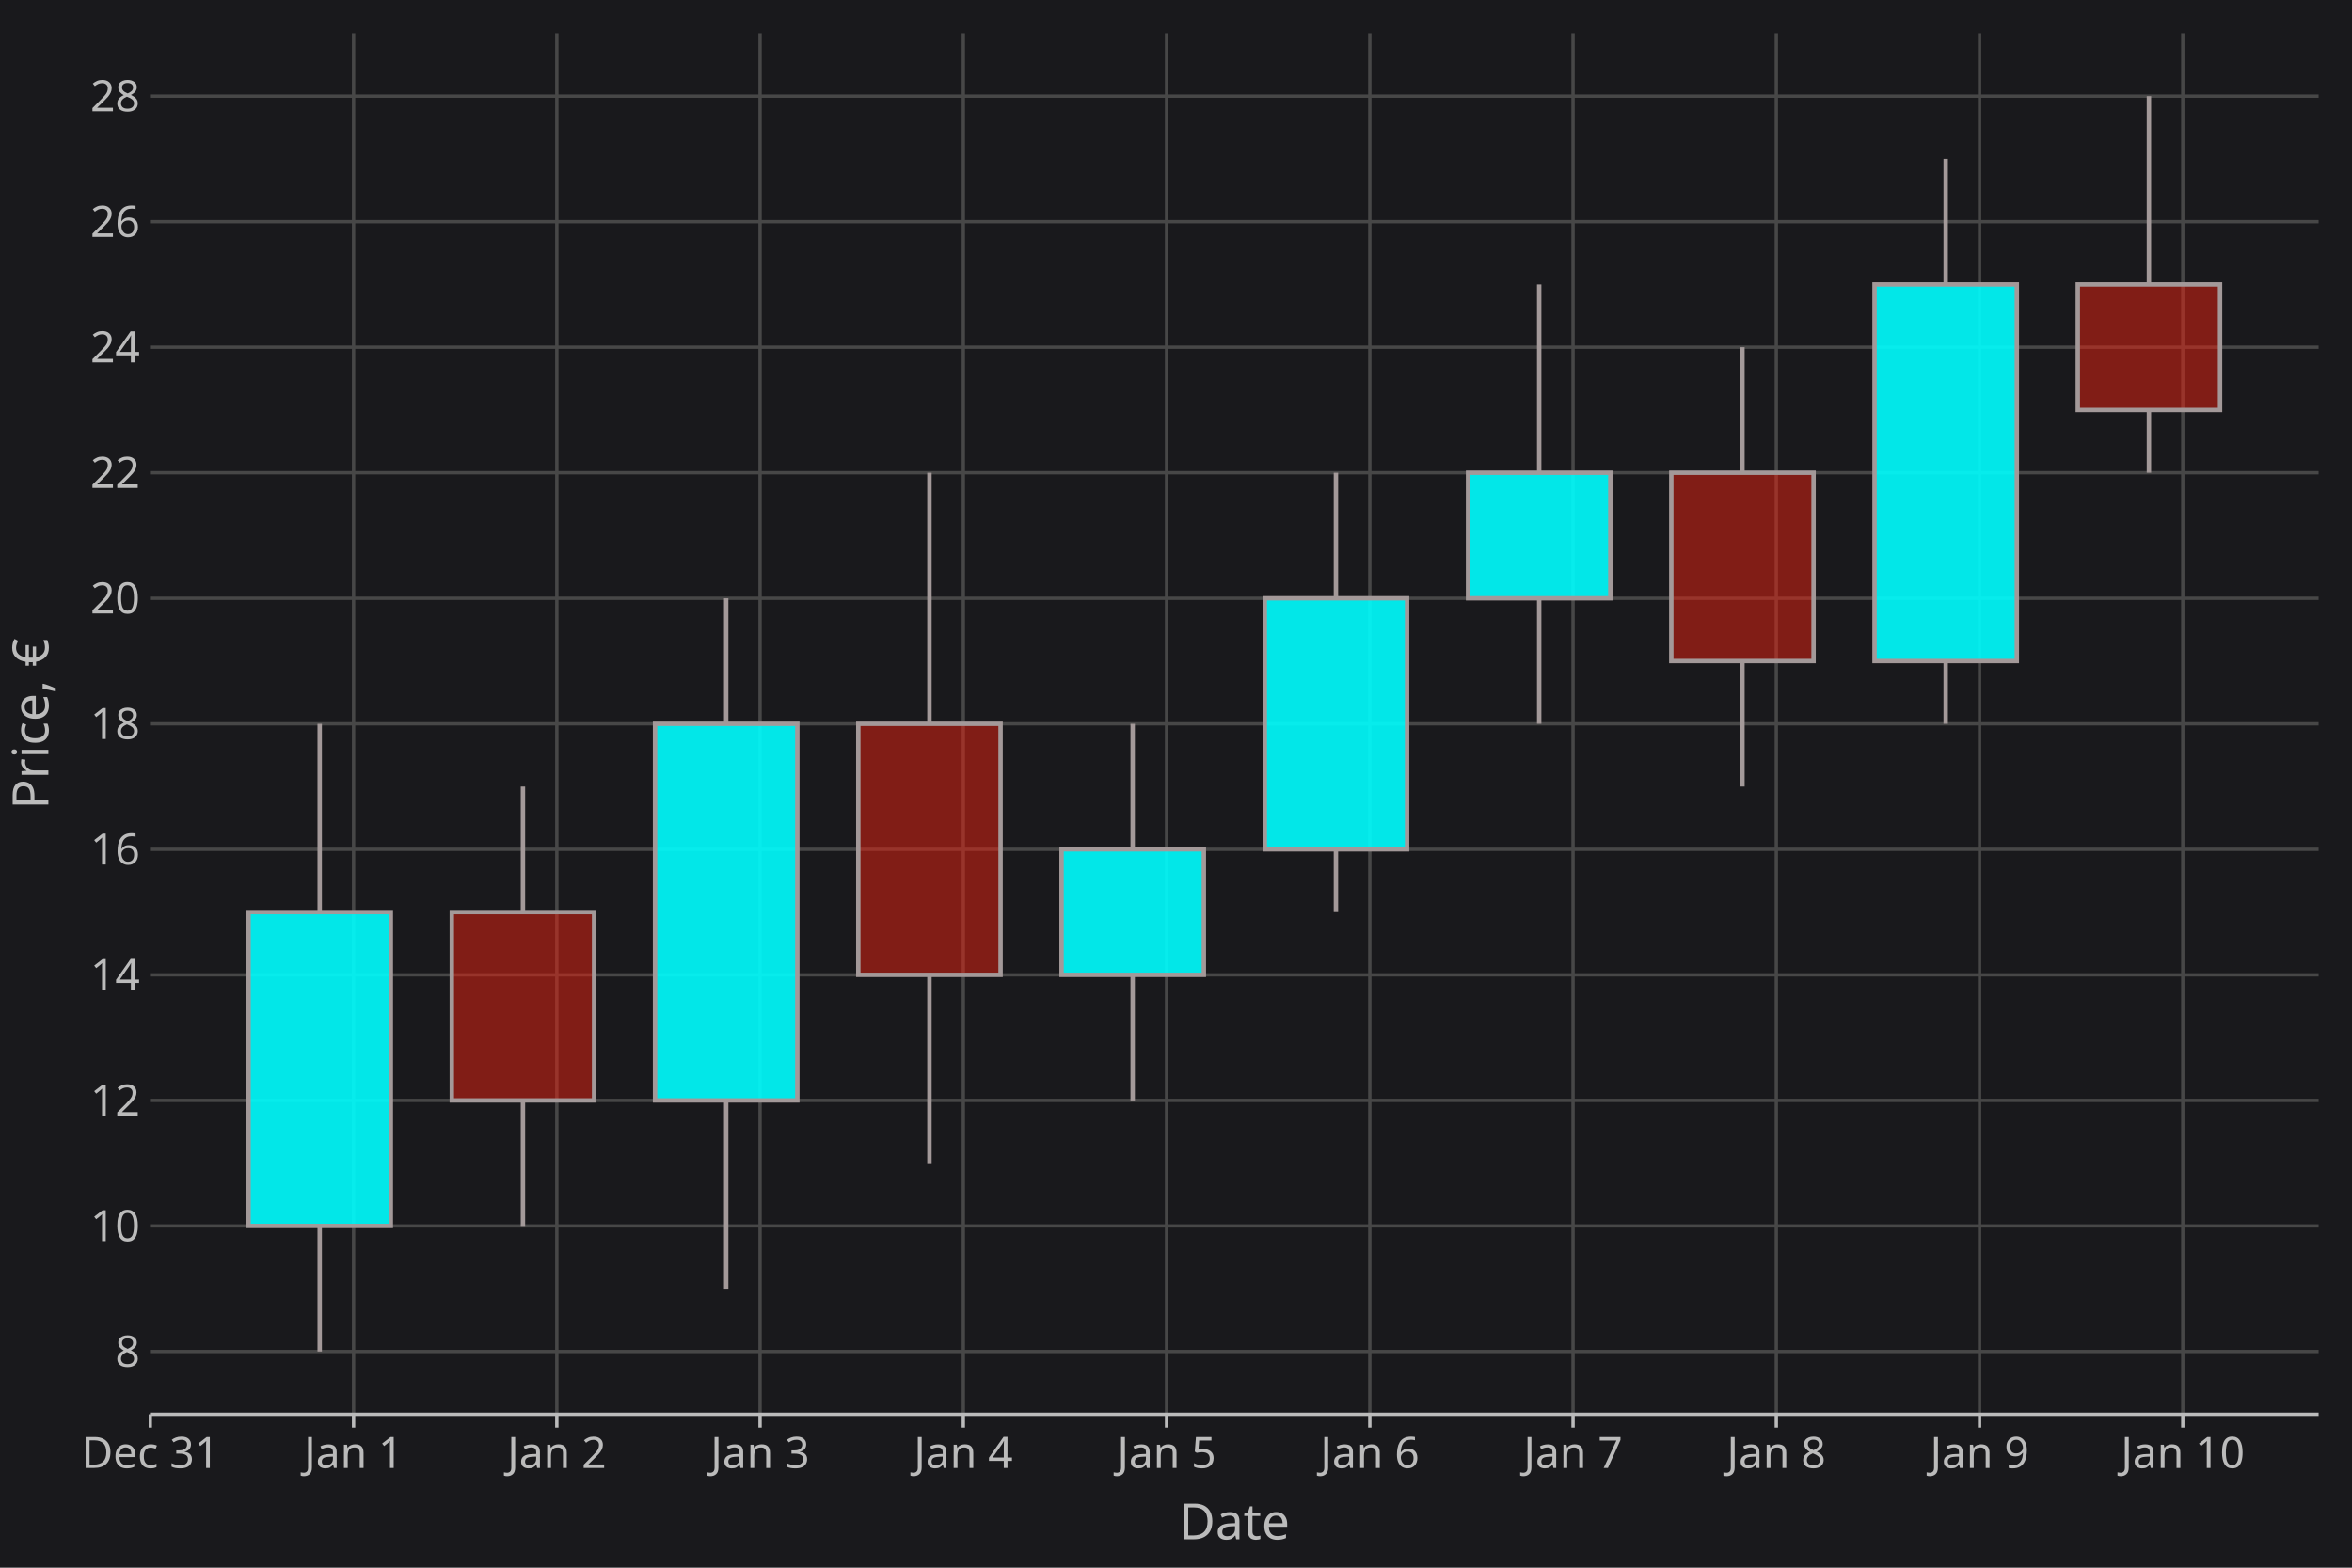
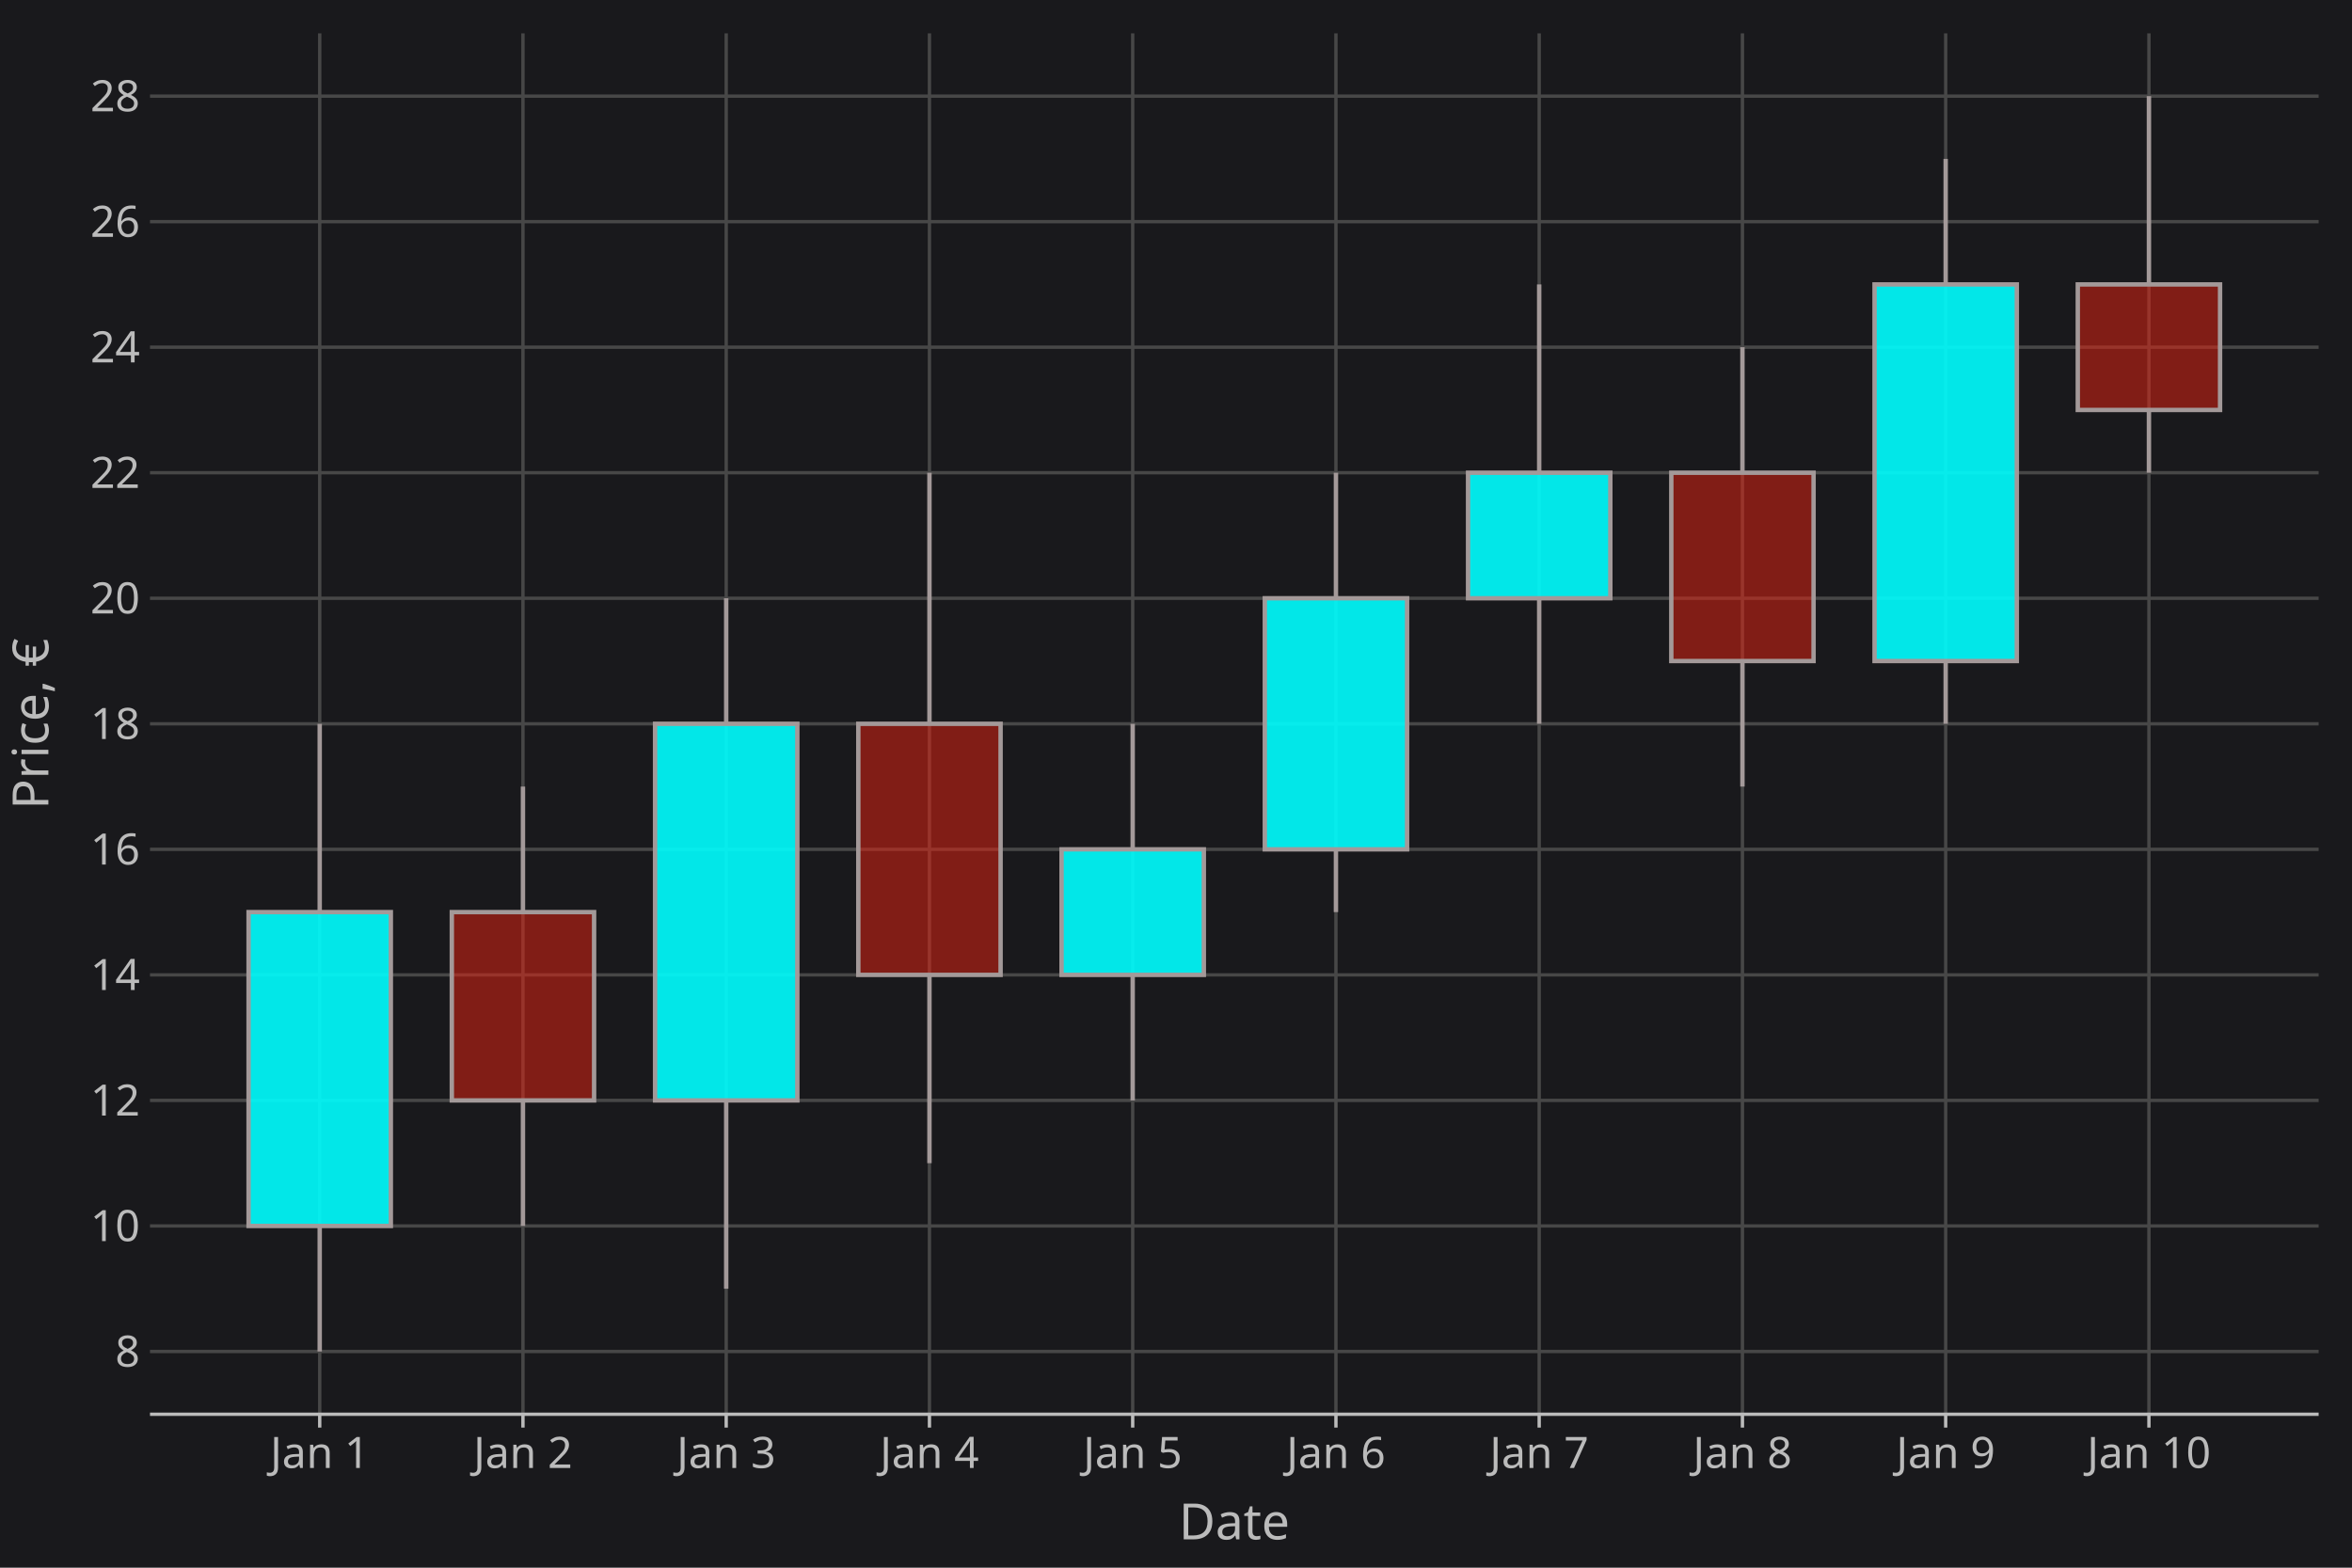
<svg xmlns="http://www.w3.org/2000/svg" class="plt-container" width="705.0" height="470.0">
  <style type="text/css">
  .plt-container {
   font-family: Lucida Grande, sans-serif;
   user-select: none;
   -webkit-user-select: none;
   -moz-user-select: none;
   -ms-user-select: none;
}
text {
   text-rendering: optimizeLegibility;
}
#xXxprefixXx0 .plot-title {
   fill: #bbbbbb;
   font-family: Lucida Grande, sans-serif;
   font-size: 16.0px;
   font-weight: normal;
   font-style: normal;   
}
#xXxprefixXx0 .plot-subtitle {
   fill: #bbbbbb;
   font-family: Lucida Grande, sans-serif;
   font-size: 15.0px;
   font-weight: normal;
   font-style: normal;   
}
#xXxprefixXx0 .plot-caption {
   fill: #bbbbbb;
   font-family: Lucida Grande, sans-serif;
   font-size: 13.0px;
   font-weight: normal;
   font-style: normal;   
}
#xXxprefixXx0 .legend-title {
   fill: #bbbbbb;
   font-family: Lucida Grande, sans-serif;
   font-size: 15.0px;
   font-weight: normal;
   font-style: normal;   
}
#xXxprefixXx0 .legend-item {
   fill: #bbbbbb;
   font-family: Lucida Grande, sans-serif;
   font-size: 13.0px;
   font-weight: normal;
   font-style: normal;   
}
#xXxprefixXx0 .axis-title-x {
   fill: #bbbbbb;
   font-family: Lucida Grande, sans-serif;
   font-size: 15.0px;
   font-weight: normal;
   font-style: normal;   
}
#xXxprefixXx0 .axis-text-x {
   fill: #bbbbbb;
   font-family: Lucida Grande, sans-serif;
   font-size: 13.0px;
   font-weight: normal;
   font-style: normal;   
}
#xXxprefixXx2 .axis-tooltip-text-x {
   fill: #303030;
   font-family: Lucida Grande, sans-serif;
   font-size: 13.0px;
   font-weight: normal;
   font-style: normal;   
}
#xXxprefixXx0 .axis-title-y {
   fill: #bbbbbb;
   font-family: Lucida Grande, sans-serif;
   font-size: 15.0px;
   font-weight: normal;
   font-style: normal;   
}
#xXxprefixXx0 .axis-text-y {
   fill: #bbbbbb;
   font-family: Lucida Grande, sans-serif;
   font-size: 13.0px;
   font-weight: normal;
   font-style: normal;   
}
#xXxprefixXx2 .axis-tooltip-text-y {
   fill: #303030;
   font-family: Lucida Grande, sans-serif;
   font-size: 13.0px;
   font-weight: normal;
   font-style: normal;   
}
#xXxprefixXx0 .facet-strip-text-x {
   fill: #bbbbbb;
   font-family: Lucida Grande, sans-serif;
   font-size: 13.0px;
   font-weight: normal;
   font-style: normal;   
}
#xXxprefixXx0 .facet-strip-text-y {
   fill: #bbbbbb;
   font-family: Lucida Grande, sans-serif;
   font-size: 13.0px;
   font-weight: normal;
   font-style: normal;   
}
#xXxprefixXx2 .tooltip-text {
   fill: #bbbbbb;
   font-family: Lucida Grande, sans-serif;
   font-size: 13.0px;
   font-weight: normal;
   font-style: normal;   
}
#xXxprefixXx2 .tooltip-title {
   fill: #bbbbbb;
   font-family: Lucida Grande, sans-serif;
   font-size: 13.0px;
   font-weight: bold;
   font-style: normal;   
}
#xXxprefixXx2 .tooltip-label {
   fill: #bbbbbb;
   font-family: Lucida Grande, sans-serif;
   font-size: 13.0px;
   font-weight: bold;
   font-style: normal;   
}

  </style>
  <g id="xXxprefixXx0">
    <path fill-rule="evenodd" fill="rgb(25,25,28)" fill-opacity="1.0" d="M0.0 0.0 L0.0 470.0 L705.0 470.0 L705.0 0.0 Z">
    </path>
    <g transform="translate(23.0 10.0 ) ">
      <g transform="translate(21.96121 0.0 ) ">
-         <line x1="61.024" y1="414.0" x2="61.024" y2="1.1368683772161603E-13" stroke="rgb(71,71,71)" stroke-opacity="1.0" stroke-width="1.0" fill="none">
-         </line>
-         <line x1="121.946" y1="414.0" x2="121.946" y2="1.1368683772161603E-13" stroke="rgb(71,71,71)" stroke-opacity="1.0" stroke-width="1.0" fill="none">
-         </line>
-         <line x1="182.868" y1="414.0" x2="182.868" y2="1.1368683772161603E-13" stroke="rgb(71,71,71)" stroke-opacity="1.0" stroke-width="1.0" fill="none">
-         </line>
-         <line x1="243.79" y1="414.0" x2="243.79" y2="1.1368683772161603E-13" stroke="rgb(71,71,71)" stroke-opacity="1.0" stroke-width="1.0" fill="none">
-         </line>
-         <line x1="304.712" y1="414.0" x2="304.712" y2="1.1368683772161603E-13" stroke="rgb(71,71,71)" stroke-opacity="1.0" stroke-width="1.0" fill="none">
-         </line>
-         <line x1="365.634" y1="414.0" x2="365.634" y2="1.1368683772161603E-13" stroke="rgb(71,71,71)" stroke-opacity="1.0" stroke-width="1.0" fill="none">
-         </line>
-         <line x1="426.556" y1="414.0" x2="426.556" y2="1.1368683772161603E-13" stroke="rgb(71,71,71)" stroke-opacity="1.0" stroke-width="1.0" fill="none">
-         </line>
-         <line x1="487.478" y1="414.0" x2="487.478" y2="1.1368683772161603E-13" stroke="rgb(71,71,71)" stroke-opacity="1.0" stroke-width="1.0" fill="none">
-         </line>
-         <line x1="548.4" y1="414.0" x2="548.4" y2="1.1368683772161603E-13" stroke="rgb(71,71,71)" stroke-opacity="1.0" stroke-width="1.0" fill="none">
-         </line>
-         <line x1="609.323" y1="414.0" x2="609.323" y2="1.1368683772161603E-13" stroke="rgb(71,71,71)" stroke-opacity="1.0" stroke-width="1.0" fill="none">
+         <line x1="50.87" y1="414.0" x2="50.87" y2="1.1368683772161603E-13" stroke="rgb(71,71,71)" stroke-opacity="1.0" stroke-width="1.0" fill="none">
+         </line>
+         <line x1="111.792" y1="414.0" x2="111.792" y2="1.1368683772161603E-13" stroke="rgb(71,71,71)" stroke-opacity="1.0" stroke-width="1.0" fill="none">
+         </line>
+         <line x1="172.714" y1="414.0" x2="172.714" y2="1.1368683772161603E-13" stroke="rgb(71,71,71)" stroke-opacity="1.0" stroke-width="1.0" fill="none">
+         </line>
+         <line x1="233.636" y1="414.0" x2="233.636" y2="1.1368683772161603E-13" stroke="rgb(71,71,71)" stroke-opacity="1.0" stroke-width="1.0" fill="none">
+         </line>
+         <line x1="294.558" y1="414.0" x2="294.558" y2="1.1368683772161603E-13" stroke="rgb(71,71,71)" stroke-opacity="1.0" stroke-width="1.0" fill="none">
+         </line>
+         <line x1="355.48" y1="414.0" x2="355.48" y2="1.1368683772161603E-13" stroke="rgb(71,71,71)" stroke-opacity="1.0" stroke-width="1.0" fill="none">
+         </line>
+         <line x1="416.403" y1="414.0" x2="416.403" y2="1.1368683772161603E-13" stroke="rgb(71,71,71)" stroke-opacity="1.0" stroke-width="1.0" fill="none">
+         </line>
+         <line x1="477.325" y1="414.0" x2="477.325" y2="1.1368683772161603E-13" stroke="rgb(71,71,71)" stroke-opacity="1.0" stroke-width="1.0" fill="none">
+         </line>
+         <line x1="538.247" y1="414.0" x2="538.247" y2="1.1368683772161603E-13" stroke="rgb(71,71,71)" stroke-opacity="1.0" stroke-width="1.0" fill="none">
+         </line>
+         <line x1="599.169" y1="414.0" x2="599.169" y2="1.1368683772161603E-13" stroke="rgb(71,71,71)" stroke-opacity="1.0" stroke-width="1.0" fill="none">
        </line>
      </g>
      <g transform="translate(21.96121 414.0 ) ">
-         <g transform="translate(0.1015368 0.0 ) ">
-           <line stroke-width="1.0" stroke="rgb(187,187,187)" stroke-opacity="1.0" x2="0.0" y2="4.0">
-           </line>
-           <g transform="translate(0.0 7.0 ) ">
-             <text class="axis-text-x" text-anchor="middle" dy="0.7em">
-               <tspan>Dec 31</tspan>
-             </text>
-           </g>
-         </g>
-         <g transform="translate(61.02364 0.0 ) ">
+         <g transform="translate(50.86995 0.0 ) ">
          <line stroke-width="1.0" stroke="rgb(187,187,187)" stroke-opacity="1.0" x2="0.0" y2="4.0">
          </line>
          <g transform="translate(0.0 7.0 ) ">
            <text class="axis-text-x" text-anchor="middle" dy="0.7em">
              <tspan>Jan 1</tspan>
            </text>
          </g>
        </g>
-         <g transform="translate(121.9457 0.0 ) ">
+         <g transform="translate(111.7921 0.0 ) ">
          <line stroke-width="1.0" stroke="rgb(187,187,187)" stroke-opacity="1.0" x2="0.0" y2="4.0">
          </line>
          <g transform="translate(0.0 7.0 ) ">
            <text class="axis-text-x" text-anchor="middle" dy="0.7em">
              <tspan>Jan 2</tspan>
            </text>
          </g>
        </g>
-         <g transform="translate(182.8678 0.0 ) ">
+         <g transform="translate(172.7141 0.0 ) ">
          <line stroke-width="1.0" stroke="rgb(187,187,187)" stroke-opacity="1.0" x2="0.0" y2="4.0">
          </line>
          <g transform="translate(0.0 7.0 ) ">
            <text class="axis-text-x" text-anchor="middle" dy="0.7em">
              <tspan>Jan 3</tspan>
            </text>
          </g>
        </g>
-         <g transform="translate(243.7899 0.0 ) ">
+         <g transform="translate(233.6362 0.0 ) ">
          <line stroke-width="1.0" stroke="rgb(187,187,187)" stroke-opacity="1.0" x2="0.0" y2="4.0">
          </line>
          <g transform="translate(0.0 7.0 ) ">
            <text class="axis-text-x" text-anchor="middle" dy="0.7em">
              <tspan>Jan 4</tspan>
            </text>
          </g>
        </g>
-         <g transform="translate(304.712 0.0 ) ">
+         <g transform="translate(294.5583 0.0 ) ">
          <line stroke-width="1.0" stroke="rgb(187,187,187)" stroke-opacity="1.0" x2="0.0" y2="4.0">
          </line>
          <g transform="translate(0.0 7.0 ) ">
            <text class="axis-text-x" text-anchor="middle" dy="0.7em">
              <tspan>Jan 5</tspan>
            </text>
          </g>
        </g>
-         <g transform="translate(365.6341 0.0 ) ">
+         <g transform="translate(355.4804 0.0 ) ">
          <line stroke-width="1.0" stroke="rgb(187,187,187)" stroke-opacity="1.0" x2="0.0" y2="4.0">
          </line>
          <g transform="translate(0.0 7.0 ) ">
            <text class="axis-text-x" text-anchor="middle" dy="0.7em">
              <tspan>Jan 6</tspan>
            </text>
          </g>
        </g>
-         <g transform="translate(426.5562 0.0 ) ">
+         <g transform="translate(416.4025 0.0 ) ">
          <line stroke-width="1.0" stroke="rgb(187,187,187)" stroke-opacity="1.0" x2="0.0" y2="4.0">
          </line>
          <g transform="translate(0.0 7.0 ) ">
            <text class="axis-text-x" text-anchor="middle" dy="0.7em">
              <tspan>Jan 7</tspan>
            </text>
          </g>
        </g>
-         <g transform="translate(487.4783 0.0 ) ">
+         <g transform="translate(477.3246 0.0 ) ">
          <line stroke-width="1.0" stroke="rgb(187,187,187)" stroke-opacity="1.0" x2="0.0" y2="4.0">
          </line>
          <g transform="translate(0.0 7.0 ) ">
            <text class="axis-text-x" text-anchor="middle" dy="0.7em">
              <tspan>Jan 8</tspan>
            </text>
          </g>
        </g>
-         <g transform="translate(548.4004 0.0 ) ">
+         <g transform="translate(538.2467 0.0 ) ">
          <line stroke-width="1.0" stroke="rgb(187,187,187)" stroke-opacity="1.0" x2="0.0" y2="4.0">
          </line>
          <g transform="translate(0.0 7.0 ) ">
            <text class="axis-text-x" text-anchor="middle" dy="0.7em">
              <tspan>Jan 9</tspan>
            </text>
          </g>
        </g>
-         <g transform="translate(609.3225 0.0 ) ">
+         <g transform="translate(599.1688 0.0 ) ">
          <line stroke-width="1.0" stroke="rgb(187,187,187)" stroke-opacity="1.0" x2="0.0" y2="4.0">
          </line>
          <g transform="translate(0.0 7.0 ) ">
            <text class="axis-text-x" text-anchor="middle" dy="0.7em">
              <tspan>Jan 10</tspan>
            </text>
          </g>
        </g>
        <line x1="0.0" y1="0.0" x2="650.039" y2="0.0" stroke-width="1.0" stroke="rgb(187,187,187)" stroke-opacity="1.0">
        </line>
      </g>
      <g transform="translate(21.96121 0.0 ) ">
        <line x1="0.0" y1="395.182" x2="650.039" y2="395.182" stroke="rgb(71,71,71)" stroke-opacity="1.0" stroke-width="1.0" fill="none">
        </line>
        <line x1="0.0" y1="357.545" x2="650.039" y2="357.545" stroke="rgb(71,71,71)" stroke-opacity="1.0" stroke-width="1.0" fill="none">
        </line>
        <line x1="0.0" y1="319.909" x2="650.039" y2="319.909" stroke="rgb(71,71,71)" stroke-opacity="1.0" stroke-width="1.0" fill="none">
        </line>
        <line x1="0.0" y1="282.273" x2="650.039" y2="282.273" stroke="rgb(71,71,71)" stroke-opacity="1.0" stroke-width="1.0" fill="none">
        </line>
        <line x1="0.0" y1="244.636" x2="650.039" y2="244.636" stroke="rgb(71,71,71)" stroke-opacity="1.0" stroke-width="1.0" fill="none">
        </line>
        <line x1="0.0" y1="207" x2="650.039" y2="207" stroke="rgb(71,71,71)" stroke-opacity="1.0" stroke-width="1.0" fill="none">
        </line>
        <line x1="0.0" y1="169.364" x2="650.039" y2="169.364" stroke="rgb(71,71,71)" stroke-opacity="1.0" stroke-width="1.0" fill="none">
        </line>
        <line x1="0.0" y1="131.727" x2="650.039" y2="131.727" stroke="rgb(71,71,71)" stroke-opacity="1.0" stroke-width="1.0" fill="none">
        </line>
        <line x1="0.0" y1="94.091" x2="650.039" y2="94.091" stroke="rgb(71,71,71)" stroke-opacity="1.0" stroke-width="1.0" fill="none">
        </line>
        <line x1="0.0" y1="56.455" x2="650.039" y2="56.455" stroke="rgb(71,71,71)" stroke-opacity="1.0" stroke-width="1.0" fill="none">
        </line>
        <line x1="0.0" y1="18.818" x2="650.039" y2="18.818" stroke="rgb(71,71,71)" stroke-opacity="1.0" stroke-width="1.0" fill="none">
        </line>
      </g>
      <g transform="translate(21.96121 0.0 ) ">
        <g transform="translate(0.0 395.1818 ) ">
          <g transform="translate(-3.0 0.0 ) ">
            <text class="axis-text-y" text-anchor="end" dy="0.35em">
              <tspan>8</tspan>
            </text>
          </g>
        </g>
        <g transform="translate(0.0 357.5455 ) ">
          <g transform="translate(-3.0 0.0 ) ">
            <text class="axis-text-y" text-anchor="end" dy="0.35em">
              <tspan>10</tspan>
            </text>
          </g>
        </g>
        <g transform="translate(0.0 319.9091 ) ">
          <g transform="translate(-3.0 0.0 ) ">
            <text class="axis-text-y" text-anchor="end" dy="0.35em">
              <tspan>12</tspan>
            </text>
          </g>
        </g>
        <g transform="translate(0.0 282.2727 ) ">
          <g transform="translate(-3.0 0.0 ) ">
            <text class="axis-text-y" text-anchor="end" dy="0.35em">
              <tspan>14</tspan>
            </text>
          </g>
        </g>
        <g transform="translate(0.0 244.6364 ) ">
          <g transform="translate(-3.0 0.0 ) ">
            <text class="axis-text-y" text-anchor="end" dy="0.35em">
              <tspan>16</tspan>
            </text>
          </g>
        </g>
        <g transform="translate(0.0 207 ) ">
          <g transform="translate(-3.0 0.0 ) ">
            <text class="axis-text-y" text-anchor="end" dy="0.35em">
              <tspan>18</tspan>
            </text>
          </g>
        </g>
        <g transform="translate(0.0 169.3636 ) ">
          <g transform="translate(-3.0 0.0 ) ">
            <text class="axis-text-y" text-anchor="end" dy="0.35em">
              <tspan>20</tspan>
            </text>
          </g>
        </g>
        <g transform="translate(0.0 131.7273 ) ">
          <g transform="translate(-3.0 0.0 ) ">
            <text class="axis-text-y" text-anchor="end" dy="0.35em">
              <tspan>22</tspan>
            </text>
          </g>
        </g>
        <g transform="translate(0.0 94.09091 ) ">
          <g transform="translate(-3.0 0.0 ) ">
            <text class="axis-text-y" text-anchor="end" dy="0.35em">
              <tspan>24</tspan>
            </text>
          </g>
        </g>
        <g transform="translate(0.0 56.45455 ) ">
          <g transform="translate(-3.0 0.0 ) ">
            <text class="axis-text-y" text-anchor="end" dy="0.35em">
              <tspan>26</tspan>
            </text>
          </g>
        </g>
        <g transform="translate(0.0 18.81818 ) ">
          <g transform="translate(-3.0 0.0 ) ">
            <text class="axis-text-y" text-anchor="end" dy="0.35em">
              <tspan>28</tspan>
            </text>
          </g>
        </g>
      </g>
      <g transform="translate(21.96121 0.0 ) " clip-path="url(#xXxprefixXx1)" clip-bounds-jfx="[rect (0.0, 0.0), (650.039, 414.0)]">
        <defs>
          <clipPath id="xXxprefixXx1">
            <rect x="0.0" y="0.0" width="650.039" height="414.0">
            </rect>
          </clipPath>
        </defs>
        <rect x="29.547" y="263.455" height="94.091" width="42.645" stroke="rgb(163,153,153)" stroke-opacity="1.0" fill="rgb(0,254,254)" fill-opacity="0.9" stroke-width="1.32">
        </rect>
        <rect x="90.469" y="263.455" height="56.455" width="42.645" stroke="rgb(163,153,153)" stroke-opacity="1.0" fill="rgb(234,34,17)" fill-opacity="0.5" stroke-width="1.32">
        </rect>
        <rect x="151.391" y="207" height="112.909" width="42.645" stroke="rgb(163,153,153)" stroke-opacity="1.0" fill="rgb(0,254,254)" fill-opacity="0.9" stroke-width="1.32">
        </rect>
        <rect x="212.314" y="207" height="75.273" width="42.645" stroke="rgb(163,153,153)" stroke-opacity="1.0" fill="rgb(234,34,17)" fill-opacity="0.5" stroke-width="1.32">
        </rect>
        <rect x="273.236" y="244.636" height="37.636" width="42.645" stroke="rgb(163,153,153)" stroke-opacity="1.0" fill="rgb(0,254,254)" fill-opacity="0.9" stroke-width="1.32">
        </rect>
        <rect x="334.158" y="169.364" height="75.273" width="42.645" stroke="rgb(163,153,153)" stroke-opacity="1.0" fill="rgb(0,254,254)" fill-opacity="0.9" stroke-width="1.32">
        </rect>
        <rect x="395.08" y="131.727" height="37.636" width="42.645" stroke="rgb(163,153,153)" stroke-opacity="1.0" fill="rgb(0,254,254)" fill-opacity="0.9" stroke-width="1.32">
        </rect>
        <rect x="456.002" y="131.727" height="56.455" width="42.645" stroke="rgb(163,153,153)" stroke-opacity="1.0" fill="rgb(234,34,17)" fill-opacity="0.5" stroke-width="1.32">
        </rect>
        <rect x="516.924" y="75.273" height="112.909" width="42.645" stroke="rgb(163,153,153)" stroke-opacity="1.0" fill="rgb(0,254,254)" fill-opacity="0.9" stroke-width="1.32">
        </rect>
        <rect x="577.846" y="75.273" height="37.636" width="42.645" stroke="rgb(163,153,153)" stroke-opacity="1.0" fill="rgb(234,34,17)" fill-opacity="0.5" stroke-width="1.32">
        </rect>
        <line x1="50.87" y1="357.545" x2="50.87" y2="395.182" stroke="rgb(163,153,153)" stroke-opacity="1.0" fill="rgb(0,254,254)" fill-opacity="0.9" stroke-width="1.32">
        </line>
        <line x1="50.87" y1="395.182" x2="50.87" y2="395.182" stroke="rgb(163,153,153)" stroke-opacity="1.0" fill="rgb(0,254,254)" fill-opacity="0.9" stroke-width="1.32">
        </line>
        <line x1="50.87" y1="263.455" x2="50.87" y2="207" stroke="rgb(163,153,153)" stroke-opacity="1.0" fill="rgb(0,254,254)" fill-opacity="0.9" stroke-width="1.32">
        </line>
        <line x1="50.87" y1="207" x2="50.87" y2="207" stroke="rgb(163,153,153)" stroke-opacity="1.0" fill="rgb(0,254,254)" fill-opacity="0.9" stroke-width="1.32">
        </line>
        <line x1="111.792" y1="319.909" x2="111.792" y2="357.545" stroke="rgb(163,153,153)" stroke-opacity="1.0" fill="rgb(234,34,17)" fill-opacity="0.5" stroke-width="1.32">
        </line>
        <line x1="111.792" y1="357.545" x2="111.792" y2="357.545" stroke="rgb(163,153,153)" stroke-opacity="1.0" fill="rgb(234,34,17)" fill-opacity="0.5" stroke-width="1.32">
        </line>
        <line x1="111.792" y1="263.455" x2="111.792" y2="225.818" stroke="rgb(163,153,153)" stroke-opacity="1.0" fill="rgb(234,34,17)" fill-opacity="0.5" stroke-width="1.32">
        </line>
        <line x1="111.792" y1="225.818" x2="111.792" y2="225.818" stroke="rgb(163,153,153)" stroke-opacity="1.0" fill="rgb(234,34,17)" fill-opacity="0.5" stroke-width="1.32">
        </line>
        <line x1="172.714" y1="319.909" x2="172.714" y2="376.364" stroke="rgb(163,153,153)" stroke-opacity="1.0" fill="rgb(0,254,254)" fill-opacity="0.9" stroke-width="1.32">
        </line>
        <line x1="172.714" y1="376.364" x2="172.714" y2="376.364" stroke="rgb(163,153,153)" stroke-opacity="1.0" fill="rgb(0,254,254)" fill-opacity="0.9" stroke-width="1.32">
        </line>
        <line x1="172.714" y1="207" x2="172.714" y2="169.364" stroke="rgb(163,153,153)" stroke-opacity="1.0" fill="rgb(0,254,254)" fill-opacity="0.9" stroke-width="1.32">
        </line>
        <line x1="172.714" y1="169.364" x2="172.714" y2="169.364" stroke="rgb(163,153,153)" stroke-opacity="1.0" fill="rgb(0,254,254)" fill-opacity="0.9" stroke-width="1.32">
        </line>
        <line x1="233.636" y1="282.273" x2="233.636" y2="338.727" stroke="rgb(163,153,153)" stroke-opacity="1.0" fill="rgb(234,34,17)" fill-opacity="0.5" stroke-width="1.32">
        </line>
        <line x1="233.636" y1="338.727" x2="233.636" y2="338.727" stroke="rgb(163,153,153)" stroke-opacity="1.0" fill="rgb(234,34,17)" fill-opacity="0.5" stroke-width="1.32">
        </line>
        <line x1="233.636" y1="207" x2="233.636" y2="131.727" stroke="rgb(163,153,153)" stroke-opacity="1.0" fill="rgb(234,34,17)" fill-opacity="0.5" stroke-width="1.32">
        </line>
        <line x1="233.636" y1="131.727" x2="233.636" y2="131.727" stroke="rgb(163,153,153)" stroke-opacity="1.0" fill="rgb(234,34,17)" fill-opacity="0.5" stroke-width="1.32">
        </line>
        <line x1="294.558" y1="282.273" x2="294.558" y2="319.909" stroke="rgb(163,153,153)" stroke-opacity="1.0" fill="rgb(0,254,254)" fill-opacity="0.9" stroke-width="1.32">
        </line>
        <line x1="294.558" y1="319.909" x2="294.558" y2="319.909" stroke="rgb(163,153,153)" stroke-opacity="1.0" fill="rgb(0,254,254)" fill-opacity="0.9" stroke-width="1.32">
        </line>
        <line x1="294.558" y1="244.636" x2="294.558" y2="207" stroke="rgb(163,153,153)" stroke-opacity="1.0" fill="rgb(0,254,254)" fill-opacity="0.9" stroke-width="1.32">
        </line>
        <line x1="294.558" y1="207" x2="294.558" y2="207" stroke="rgb(163,153,153)" stroke-opacity="1.0" fill="rgb(0,254,254)" fill-opacity="0.9" stroke-width="1.32">
        </line>
        <line x1="355.48" y1="244.636" x2="355.48" y2="263.455" stroke="rgb(163,153,153)" stroke-opacity="1.0" fill="rgb(0,254,254)" fill-opacity="0.9" stroke-width="1.32">
        </line>
        <line x1="355.48" y1="263.455" x2="355.48" y2="263.455" stroke="rgb(163,153,153)" stroke-opacity="1.0" fill="rgb(0,254,254)" fill-opacity="0.9" stroke-width="1.32">
        </line>
        <line x1="355.48" y1="169.364" x2="355.48" y2="131.727" stroke="rgb(163,153,153)" stroke-opacity="1.0" fill="rgb(0,254,254)" fill-opacity="0.9" stroke-width="1.32">
        </line>
        <line x1="355.48" y1="131.727" x2="355.48" y2="131.727" stroke="rgb(163,153,153)" stroke-opacity="1.0" fill="rgb(0,254,254)" fill-opacity="0.9" stroke-width="1.32">
        </line>
        <line x1="416.403" y1="169.364" x2="416.403" y2="207" stroke="rgb(163,153,153)" stroke-opacity="1.0" fill="rgb(0,254,254)" fill-opacity="0.9" stroke-width="1.32">
        </line>
        <line x1="416.403" y1="207" x2="416.403" y2="207" stroke="rgb(163,153,153)" stroke-opacity="1.0" fill="rgb(0,254,254)" fill-opacity="0.9" stroke-width="1.32">
        </line>
        <line x1="416.403" y1="131.727" x2="416.403" y2="75.273" stroke="rgb(163,153,153)" stroke-opacity="1.0" fill="rgb(0,254,254)" fill-opacity="0.9" stroke-width="1.32">
        </line>
        <line x1="416.403" y1="75.273" x2="416.403" y2="75.273" stroke="rgb(163,153,153)" stroke-opacity="1.0" fill="rgb(0,254,254)" fill-opacity="0.9" stroke-width="1.32">
        </line>
        <line x1="477.325" y1="188.182" x2="477.325" y2="225.818" stroke="rgb(163,153,153)" stroke-opacity="1.0" fill="rgb(234,34,17)" fill-opacity="0.5" stroke-width="1.32">
        </line>
        <line x1="477.325" y1="225.818" x2="477.325" y2="225.818" stroke="rgb(163,153,153)" stroke-opacity="1.0" fill="rgb(234,34,17)" fill-opacity="0.5" stroke-width="1.32">
        </line>
        <line x1="477.325" y1="131.727" x2="477.325" y2="94.091" stroke="rgb(163,153,153)" stroke-opacity="1.0" fill="rgb(234,34,17)" fill-opacity="0.5" stroke-width="1.32">
        </line>
        <line x1="477.325" y1="94.091" x2="477.325" y2="94.091" stroke="rgb(163,153,153)" stroke-opacity="1.0" fill="rgb(234,34,17)" fill-opacity="0.5" stroke-width="1.32">
        </line>
        <line x1="538.247" y1="188.182" x2="538.247" y2="207" stroke="rgb(163,153,153)" stroke-opacity="1.0" fill="rgb(0,254,254)" fill-opacity="0.9" stroke-width="1.32">
        </line>
        <line x1="538.247" y1="207" x2="538.247" y2="207" stroke="rgb(163,153,153)" stroke-opacity="1.0" fill="rgb(0,254,254)" fill-opacity="0.9" stroke-width="1.32">
        </line>
        <line x1="538.247" y1="75.273" x2="538.247" y2="37.636" stroke="rgb(163,153,153)" stroke-opacity="1.0" fill="rgb(0,254,254)" fill-opacity="0.9" stroke-width="1.32">
        </line>
        <line x1="538.247" y1="37.636" x2="538.247" y2="37.636" stroke="rgb(163,153,153)" stroke-opacity="1.0" fill="rgb(0,254,254)" fill-opacity="0.9" stroke-width="1.32">
        </line>
        <line x1="599.169" y1="112.909" x2="599.169" y2="131.727" stroke="rgb(163,153,153)" stroke-opacity="1.0" fill="rgb(234,34,17)" fill-opacity="0.5" stroke-width="1.32">
        </line>
        <line x1="599.169" y1="131.727" x2="599.169" y2="131.727" stroke="rgb(163,153,153)" stroke-opacity="1.0" fill="rgb(234,34,17)" fill-opacity="0.5" stroke-width="1.32">
        </line>
        <line x1="599.169" y1="75.273" x2="599.169" y2="18.818" stroke="rgb(163,153,153)" stroke-opacity="1.0" fill="rgb(234,34,17)" fill-opacity="0.5" stroke-width="1.32">
        </line>
        <line x1="599.169" y1="18.818" x2="599.169" y2="18.818" stroke="rgb(163,153,153)" stroke-opacity="1.0" fill="rgb(234,34,17)" fill-opacity="0.5" stroke-width="1.32">
        </line>
      </g>
    </g>
    <g transform="translate(14.5 217.0 ) rotate(-90.0 ) ">
      <text class="axis-title-y" y="0.0" text-anchor="middle">
        <tspan>Price, €</tspan>
      </text>
    </g>
    <g transform="translate(369.9806 461.5 ) ">
      <text class="axis-title-x" y="0.0" text-anchor="middle">
        <tspan>Date</tspan>
      </text>
    </g>
    <path fill="rgb(0,0,0)" fill-opacity="0.0" stroke="rgb(187,187,187)" stroke-opacity="1.0" stroke-width="0.0" d="M0.0 0.0 L0.0 470.0 L705.0 470.0 L705.0 0.0 Z">
    </path>
  </g>
  <g id="xXxprefixXx2">
  </g>
</svg>
